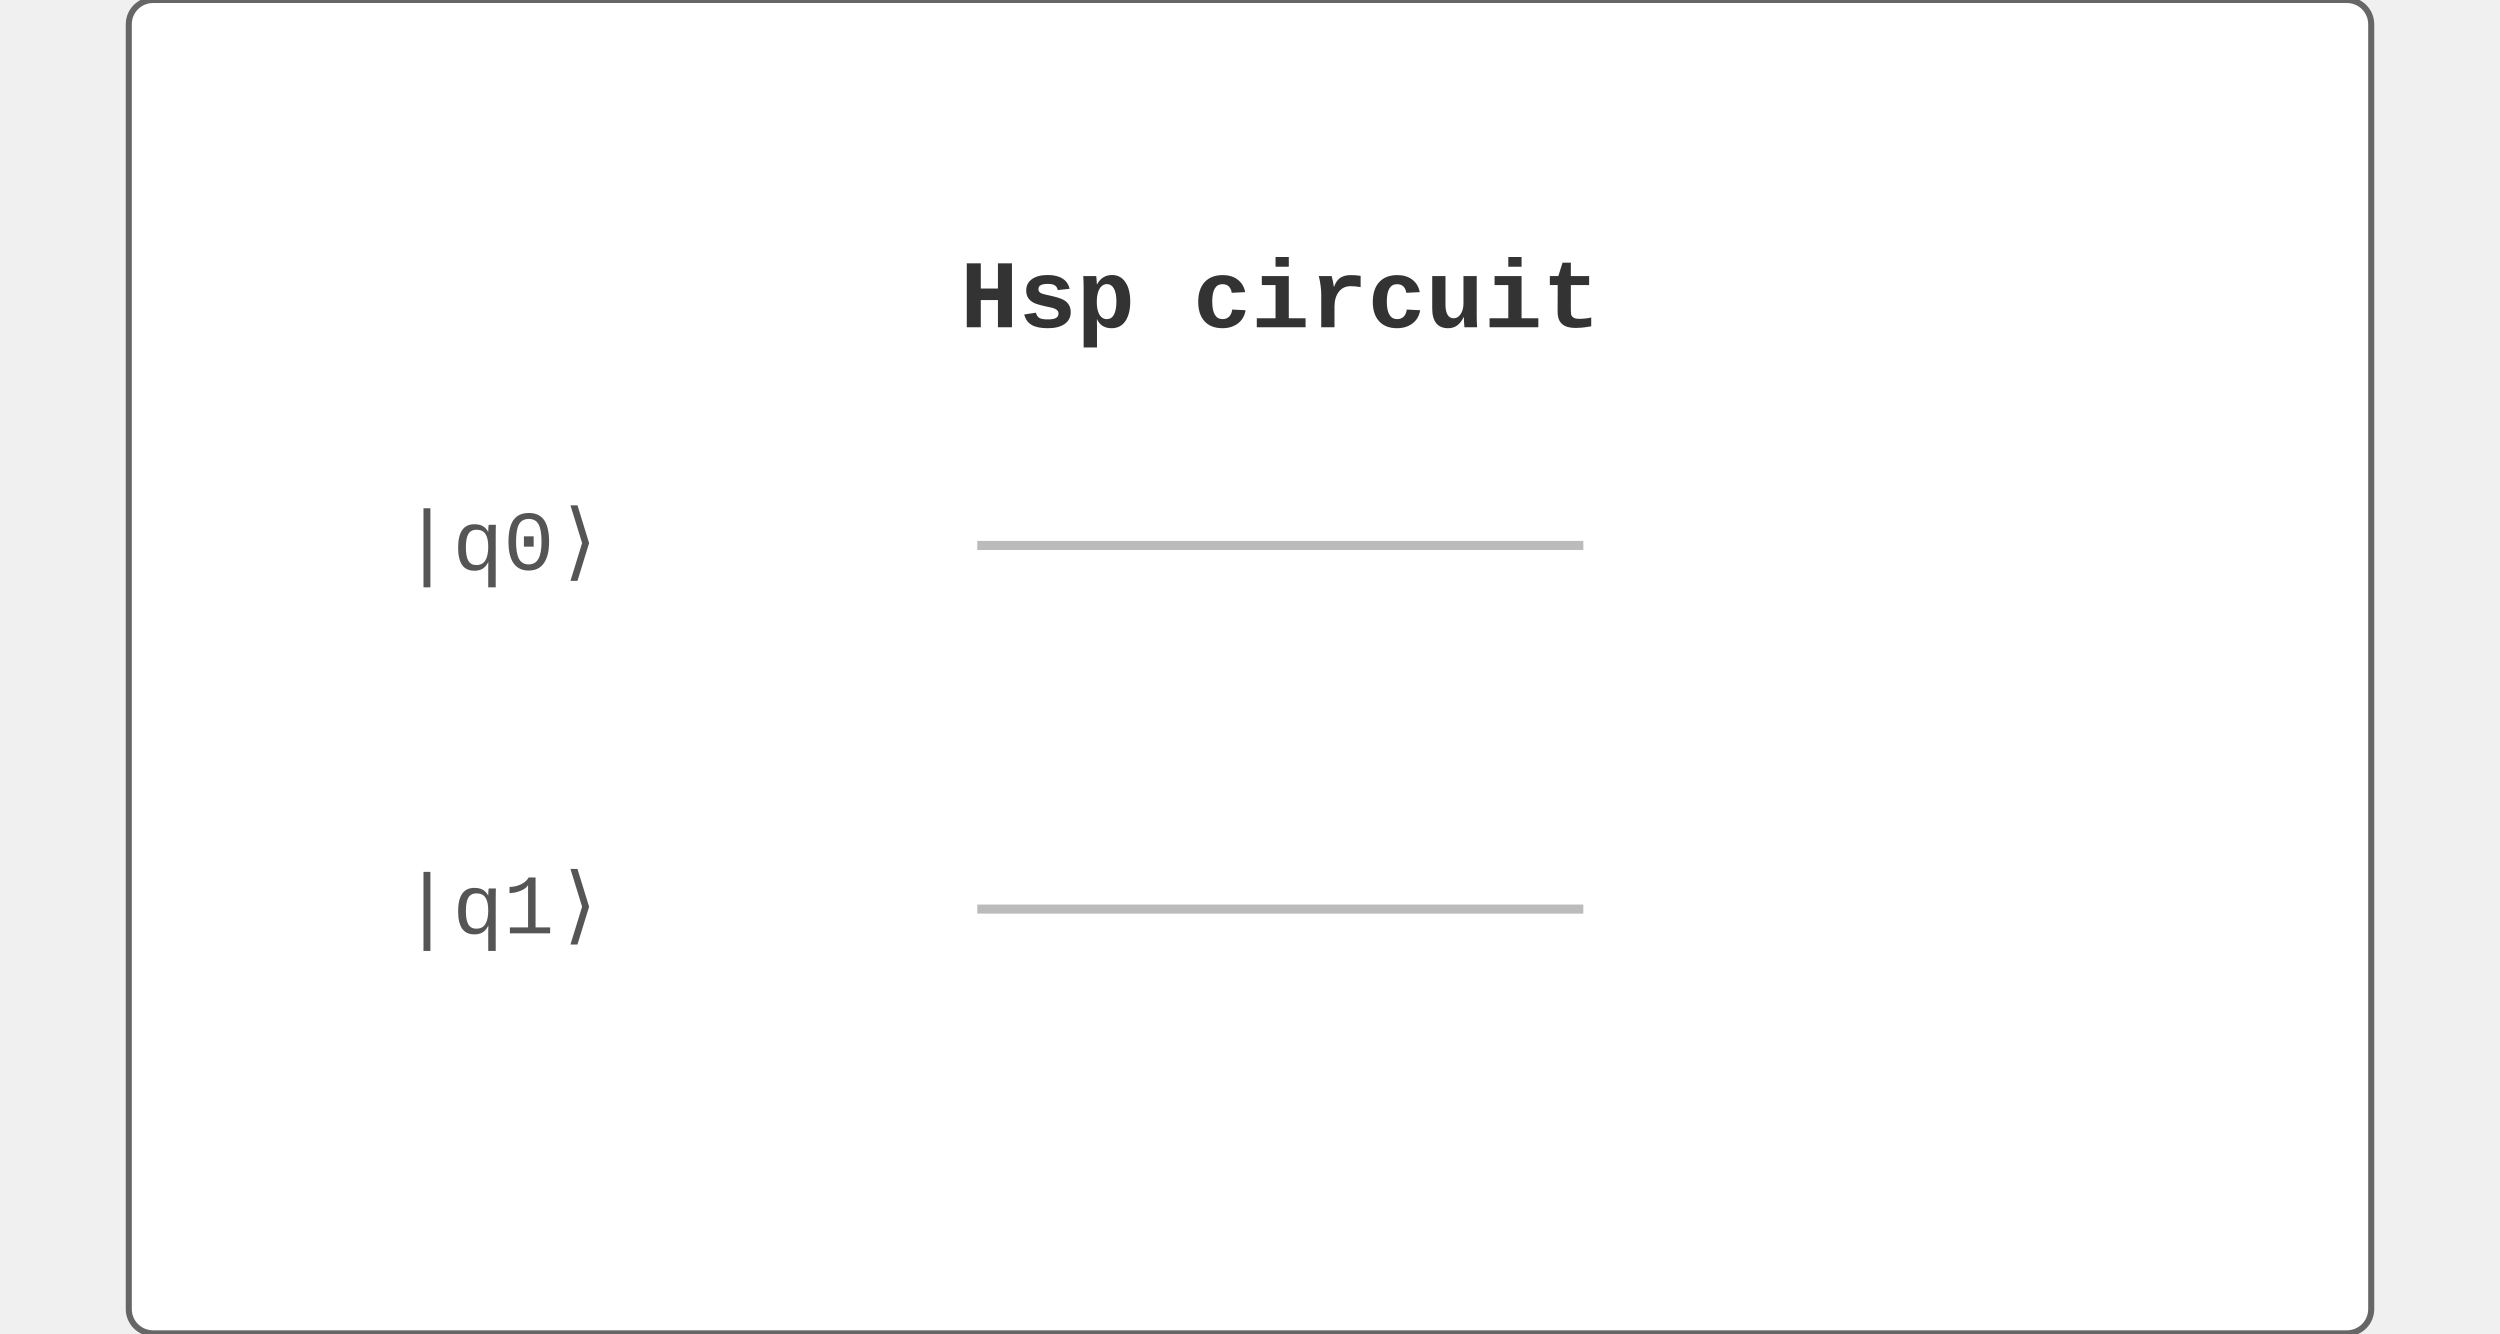
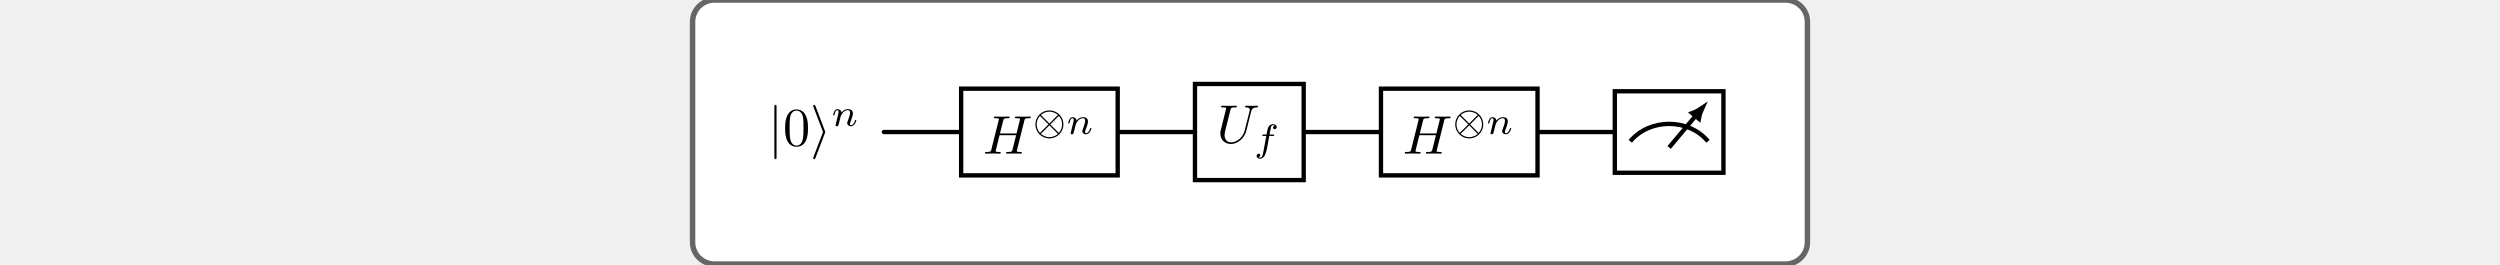
- <svg xmlns="http://www.w3.org/2000/svg" width="300" height="160" viewBox="-40.0 -30.0 370.0 220.0">
-   <rect x="-40.0" y="-30.0" width="370.0" height="220.0" fill="#fff" stroke="#666" stroke-width="1" rx="4" />
-   <style>
-     text { font-family: 'Consolas', 'Courier New', monospace; }
-     .qubit-label { font-size: 14px; fill: #555; }
-     .gate-label { font-size: 15px; fill: #222; font-weight: bold; }
-     .annotation { font-size: 11px; fill: #888; }
-     .wire { stroke: #bbb; stroke-width: 1.5; }
-     .gate-box { fill: #fff; stroke: #333; stroke-width: 1.8; rx: 4; }
-     .control-dot { fill: #333; }
-     .target-circle { fill: #fff; stroke: #333; stroke-width: 1.8; }
-     .target-plus { stroke: #333; stroke-width: 1.8; }
-     .conn-line { stroke: #333; stroke-width: 1.8; }
-     .title { font-size: 16px; fill: #333; font-weight: bold; }
-     .measure-box { fill: #fff; stroke: #333; stroke-width: 1.8; }
-   </style>
-   <text x="150" y="24" text-anchor="middle" class="title">Hsp circuit</text>
-   <text x="5" y="64" class="qubit-label">|q0⟩</text>
-   <text x="5" y="124" class="qubit-label">|q1⟩</text>
-   <line x1="100" y1="60" x2="200" y2="60" class="wire" />
-   <line x1="100" y1="120" x2="200" y2="120" class="wire" />
+ <svg xmlns="http://www.w3.org/2000/svg" xmlns:xlink="http://www.w3.org/1999/xlink" version="1.1" width="174.455pt" height="18.426pt" viewBox="-68.322 -67.328 204.455 48.426">
+   <defs>
+     <clipPath id="clip1">
+       <path d="M100.809-35.645H120.734V-50.59H100.809Z" />
+     </clipPath>
+     <path id="g2-72" d="M7.601-6.037C7.691-6.396 7.711-6.496 8.438-6.496C8.697-6.496 8.777-6.496 8.777-6.695C8.777-6.804 8.667-6.804 8.638-6.804C8.359-6.804 7.641-6.775 7.362-6.775C7.073-6.775 6.366-6.804 6.077-6.804C5.998-6.804 5.888-6.804 5.888-6.605C5.888-6.496 5.978-6.496 6.167-6.496C6.187-6.496 6.376-6.496 6.545-6.476C6.725-6.456 6.814-6.446 6.814-6.316C6.814-6.276 6.804-6.257 6.775-6.127L6.177-3.696H3.138L3.726-6.037C3.816-6.396 3.846-6.496 4.563-6.496C4.822-6.496 4.902-6.496 4.902-6.695C4.902-6.804 4.792-6.804 4.762-6.804C4.483-6.804 3.766-6.775 3.487-6.775C3.198-6.775 2.491-6.804 2.202-6.804C2.122-6.804 2.012-6.804 2.012-6.605C2.012-6.496 2.102-6.496 2.291-6.496C2.311-6.496 2.501-6.496 2.67-6.476C2.849-6.456 2.939-6.446 2.939-6.316C2.939-6.276 2.929-6.247 2.899-6.127L1.564-.777C1.465-.389 1.445-.309 .658-.309C.478-.309 .389-.309 .389-.11C.389 0 .508 0 .528 0C.807 0 1.514-.03 1.793-.03C2.002-.03 2.222-.02 2.431-.02C2.65-.02 2.869 0 3.078 0C3.158 0 3.278 0 3.278-.199C3.278-.309 3.188-.309 2.999-.309C2.63-.309 2.351-.309 2.351-.488C2.351-.548 2.371-.598 2.381-.658L3.059-3.387H6.097C5.679-1.733 5.45-.787 5.41-.638C5.31-.319 5.121-.309 4.503-.309C4.354-.309 4.264-.309 4.264-.11C4.264 0 4.384 0 4.403 0C4.682 0 5.39-.03 5.669-.03C5.878-.03 6.097-.02 6.306-.02C6.526-.02 6.745 0 6.954 0C7.034 0 7.153 0 7.153-.199C7.153-.309 7.064-.309 6.874-.309C6.506-.309 6.227-.309 6.227-.488C6.227-.548 6.247-.598 6.257-.658L7.601-6.037Z" />
+     <path id="g2-85" d="M6.326-5.758C6.426-6.167 6.605-6.466 7.402-6.496C7.452-6.496 7.572-6.506 7.572-6.695C7.572-6.705 7.572-6.804 7.442-6.804C7.113-6.804 6.765-6.775 6.426-6.775S5.719-6.804 5.39-6.804C5.33-6.804 5.21-6.804 5.21-6.605C5.21-6.496 5.31-6.496 5.39-6.496C5.958-6.486 6.067-6.276 6.067-6.057C6.067-6.027 6.047-5.878 6.037-5.848L5.141-2.291C4.802-.956 3.656-.09 2.66-.09C1.983-.09 1.445-.528 1.445-1.385C1.445-1.405 1.445-1.724 1.554-2.162L2.521-6.037C2.61-6.396 2.63-6.496 3.357-6.496C3.616-6.496 3.696-6.496 3.696-6.695C3.696-6.804 3.587-6.804 3.557-6.804C3.278-6.804 2.56-6.775 2.281-6.775C1.993-6.775 1.285-6.804 .996-6.804C.917-6.804 .807-6.804 .807-6.605C.807-6.496 .897-6.496 1.086-6.496C1.106-6.496 1.295-6.496 1.465-6.476C1.644-6.456 1.733-6.446 1.733-6.316C1.733-6.257 1.624-5.838 1.564-5.609L1.345-4.732C1.255-4.344 .777-2.461 .737-2.271C.667-1.993 .667-1.843 .667-1.694C.667-.478 1.574 .219 2.62 .219C3.875 .219 5.111-.907 5.44-2.222L6.326-5.758Z" />
+     <path id="g0-105" d="M2.72-2.321C2.77-2.441 2.77-2.461 2.77-2.491S2.77-2.54 2.72-2.66L.976-7.243C.917-7.412 .857-7.472 .747-7.472S.548-7.382 .548-7.273C.548-7.243 .548-7.223 .598-7.113L2.361-2.491L.598 2.112C.548 2.222 .548 2.242 .548 2.291C.548 2.401 .638 2.491 .747 2.491C.877 2.491 .917 2.391 .956 2.291L2.72-2.321Z" />
+     <path id="g0-106" d="M1.584-7.113C1.584-7.293 1.584-7.472 1.385-7.472S1.186-7.293 1.186-7.113V2.132C1.186 2.311 1.186 2.491 1.385 2.491S1.584 2.311 1.584 2.132V-7.113Z" />
+     <path id="g4-48" d="M4.583-3.188C4.583-3.985 4.533-4.782 4.184-5.519C3.726-6.476 2.909-6.635 2.491-6.635C1.893-6.635 1.166-6.376 .757-5.45C.438-4.762 .389-3.985 .389-3.188C.389-2.441 .428-1.544 .837-.787C1.265 .02 1.993 .219 2.481 .219C3.019 .219 3.776 .01 4.214-.936C4.533-1.624 4.583-2.401 4.583-3.188ZM2.481 0C2.092 0 1.504-.249 1.325-1.205C1.215-1.803 1.215-2.72 1.215-3.308C1.215-3.945 1.215-4.603 1.295-5.141C1.484-6.326 2.232-6.416 2.481-6.416C2.809-6.416 3.467-6.237 3.656-5.25C3.756-4.692 3.756-3.935 3.756-3.308C3.756-2.56 3.756-1.883 3.646-1.245C3.497-.299 2.929 0 2.481 0Z" />
+     <path id="g3-102" d="M2.838-2.755H3.522C3.661-2.755 3.752-2.755 3.752-2.908C3.752-3.006 3.661-3.006 3.536-3.006H2.887C3.048-3.891 3.103-4.212 3.159-4.414C3.194-4.568 3.347-4.714 3.515-4.714C3.522-4.714 3.71-4.714 3.843-4.631C3.557-4.54 3.536-4.289 3.536-4.247C3.536-4.094 3.654-3.989 3.815-3.989C4.003-3.989 4.212-4.149 4.212-4.414C4.212-4.735 3.87-4.91 3.515-4.91C3.208-4.91 2.866-4.735 2.678-4.387C2.538-4.129 2.483-3.815 2.336-3.006H1.785C1.646-3.006 1.555-3.006 1.555-2.852C1.555-2.755 1.646-2.755 1.771-2.755H2.287C2.28-2.713 1.841-.202 1.674 .544C1.639 .697 1.52 1.227 1.186 1.227C1.179 1.227 1.011 1.227 .879 1.144C1.165 1.053 1.186 .802 1.186 .76C1.186 .607 1.067 .502 .907 .502C.718 .502 .509 .663 .509 .928C.509 1.241 .837 1.423 1.186 1.423C1.632 1.423 1.939 .962 2.022 .809C2.273 .342 2.434-.516 2.448-.6L2.838-2.755Z" />
+     <path id="g3-110" d="M.851-.439C.823-.349 .781-.174 .781-.153C.781 0 .907 .07 1.018 .07C1.144 .07 1.255-.021 1.29-.084S1.381-.37 1.416-.516C1.451-.649 1.527-.969 1.569-1.144C1.611-1.297 1.653-1.451 1.688-1.611C1.764-1.897 1.778-1.953 1.981-2.239C2.176-2.518 2.504-2.88 3.027-2.88C3.431-2.88 3.438-2.525 3.438-2.392C3.438-1.974 3.138-1.2 3.027-.907C2.95-.711 2.922-.649 2.922-.53C2.922-.16 3.229 .07 3.585 .07C4.282 .07 4.589-.893 4.589-.997C4.589-1.088 4.498-1.088 4.477-1.088C4.38-1.088 4.373-1.046 4.345-.969C4.184-.411 3.884-.126 3.605-.126C3.459-.126 3.431-.223 3.431-.37C3.431-.53 3.466-.621 3.592-.934C3.675-1.151 3.961-1.89 3.961-2.28C3.961-2.957 3.424-3.075 3.055-3.075C2.476-3.075 2.085-2.72 1.876-2.441C1.827-2.922 1.416-3.075 1.13-3.075C.83-3.075 .669-2.859 .579-2.699C.425-2.441 .328-2.043 .328-2.008C.328-1.918 .425-1.918 .446-1.918C.544-1.918 .551-1.939 .6-2.127C.704-2.538 .837-2.88 1.109-2.88C1.29-2.88 1.339-2.727 1.339-2.538C1.339-2.406 1.276-2.148 1.227-1.96S1.109-1.485 1.074-1.332L.851-.439Z" />
+     <path id="g1-10" d="M5.684-1.743C5.684-3.173 4.519-4.317 3.11-4.317C1.688-4.317 .537-3.152 .537-1.75C.537-.321 1.702 .823 3.11 .823C4.533 .823 5.684-.342 5.684-1.743ZM1.548-3.48C1.834-3.738 2.371-4.08 3.11-4.08S4.387-3.738 4.672-3.48L3.11-1.918L1.548-3.48ZM1.381-.188C.997-.586 .774-1.172 .774-1.743C.774-2.357 1.018-2.929 1.381-3.306L2.943-1.75L1.381-.188ZM4.84-3.306C5.223-2.908 5.447-2.322 5.447-1.75C5.447-1.137 5.202-.565 4.84-.188L3.278-1.743L4.84-3.306ZM4.672-.014C4.387 .244 3.85 .586 3.11 .586S1.834 .244 1.548-.014L3.11-1.576L4.672-.014Z" />
+   </defs>
+   <g id="page1">
+     <rect x="-68.322" y="-67.328" width="204.455" height="48.426" fill="#fff" stroke="#666" stroke-width="1" rx="4" />
+     <rect x="-53.322" y="-52.328" width="174.455" height="18.426" fill="#fff" />
+     <path d="M-19.07-43.117H-33.242" stroke="#000" fill="none" stroke-width=".797" stroke-miterlimit="10" stroke-linecap="round" />
+     <path d="M23.812-43.117H9.641" stroke="#000" fill="none" stroke-width=".797" stroke-miterlimit="10" stroke-linecap="round" />
+     <path d="M57.926-43.117H43.75" stroke="#000" fill="none" stroke-width=".797" stroke-miterlimit="10" stroke-linecap="round" />
+     <path d="M100.809-43.117H86.637" stroke="#000" fill="none" stroke-width=".797" stroke-miterlimit="10" stroke-linecap="round" />
+     <g transform="matrix(1 0 0 1 -98.2528 2.4907)">
+       <use x="43.745" y="-43.116" xlink:href="#g0-106" />
+       <use x="46.513" y="-43.116" xlink:href="#g4-48" />
+       <use x="51.494" y="-43.116" xlink:href="#g0-105" />
+       <use x="55.368" y="-46.731" xlink:href="#g3-110" />
+     </g>
+     <path d="M-19.07-35.164H9.641V-51.066H-19.07Z" fill="#fff" />
+     <path d="M-19.07-35.164H9.641V-51.066H-19.07Z" stroke="#000" fill="none" stroke-width=".797" stroke-miterlimit="10" />
+     <g transform="matrix(1 0 0 1 -58.8307 3.9663)">
+       <use x="43.745" y="-43.116" xlink:href="#g2-72" />
+       <use x="52.836" y="-46.731" xlink:href="#g1-10" />
+       <use x="59.063" y="-46.731" xlink:href="#g3-110" />
+     </g>
+     <path d="M23.812-34.301H43.75V-51.93H23.812Z" fill="#fff" />
+     <path d="M23.812-34.301H43.75V-51.93H23.812Z" stroke="#000" fill="none" stroke-width=".797" stroke-miterlimit="10" />
+     <g transform="matrix(1 0 0 1 -15.9463 1.9787)">
+       <use x="43.745" y="-43.116" xlink:href="#g2-85" />
+       <use x="50.548" y="-41.622" xlink:href="#g3-102" />
+     </g>
+     <path d="M57.926-35.164H86.637V-51.066H57.926Z" fill="#fff" />
+     <path d="M57.926-35.164H86.637V-51.066H57.926Z" stroke="#000" fill="none" stroke-width=".797" stroke-miterlimit="10" />
+     <g transform="matrix(1 0 0 1 18.1644 3.9663)">
+       <use x="43.745" y="-43.116" xlink:href="#g2-72" />
+       <use x="52.836" y="-46.731" xlink:href="#g1-10" />
+       <use x="59.063" y="-46.731" xlink:href="#g3-110" />
+     </g>
+     <path d="M100.809-35.645H120.734V-50.59H100.809Z" fill="#fff" />
+     <path d="M103.644-41.414C107.219-45.676 114.324-45.676 117.898-41.414" stroke="#000" fill="none" stroke-width=".797" stroke-miterlimit="10" clip-path="url(#clip1)" />
+     <path d="M110.773-40.281L115.617-46.062" stroke="#000" fill="none" stroke-width=".797" stroke-miterlimit="10" clip-path="url(#clip1)" />
+     <path d="M116.856-47.539C116.656-47.398 115.719-46.824 115.012-46.574L116.227-45.555C116.352-46.297 116.75-47.316 116.856-47.539Z" clip-path="url(#clip1)" />
+     <path d="M116.856-47.539C116.656-47.398 115.719-46.824 115.012-46.574L116.227-45.555C116.352-46.297 116.75-47.316 116.856-47.539Z" stroke="#000" fill="none" stroke-width=".789" stroke-miterlimit="10" clip-path="url(#clip1)" />
+     <path d="M100.809-35.645H120.734V-50.59H100.809Z" stroke="#000" fill="none" stroke-width=".797" stroke-miterlimit="10" />
+   </g>
</svg>
